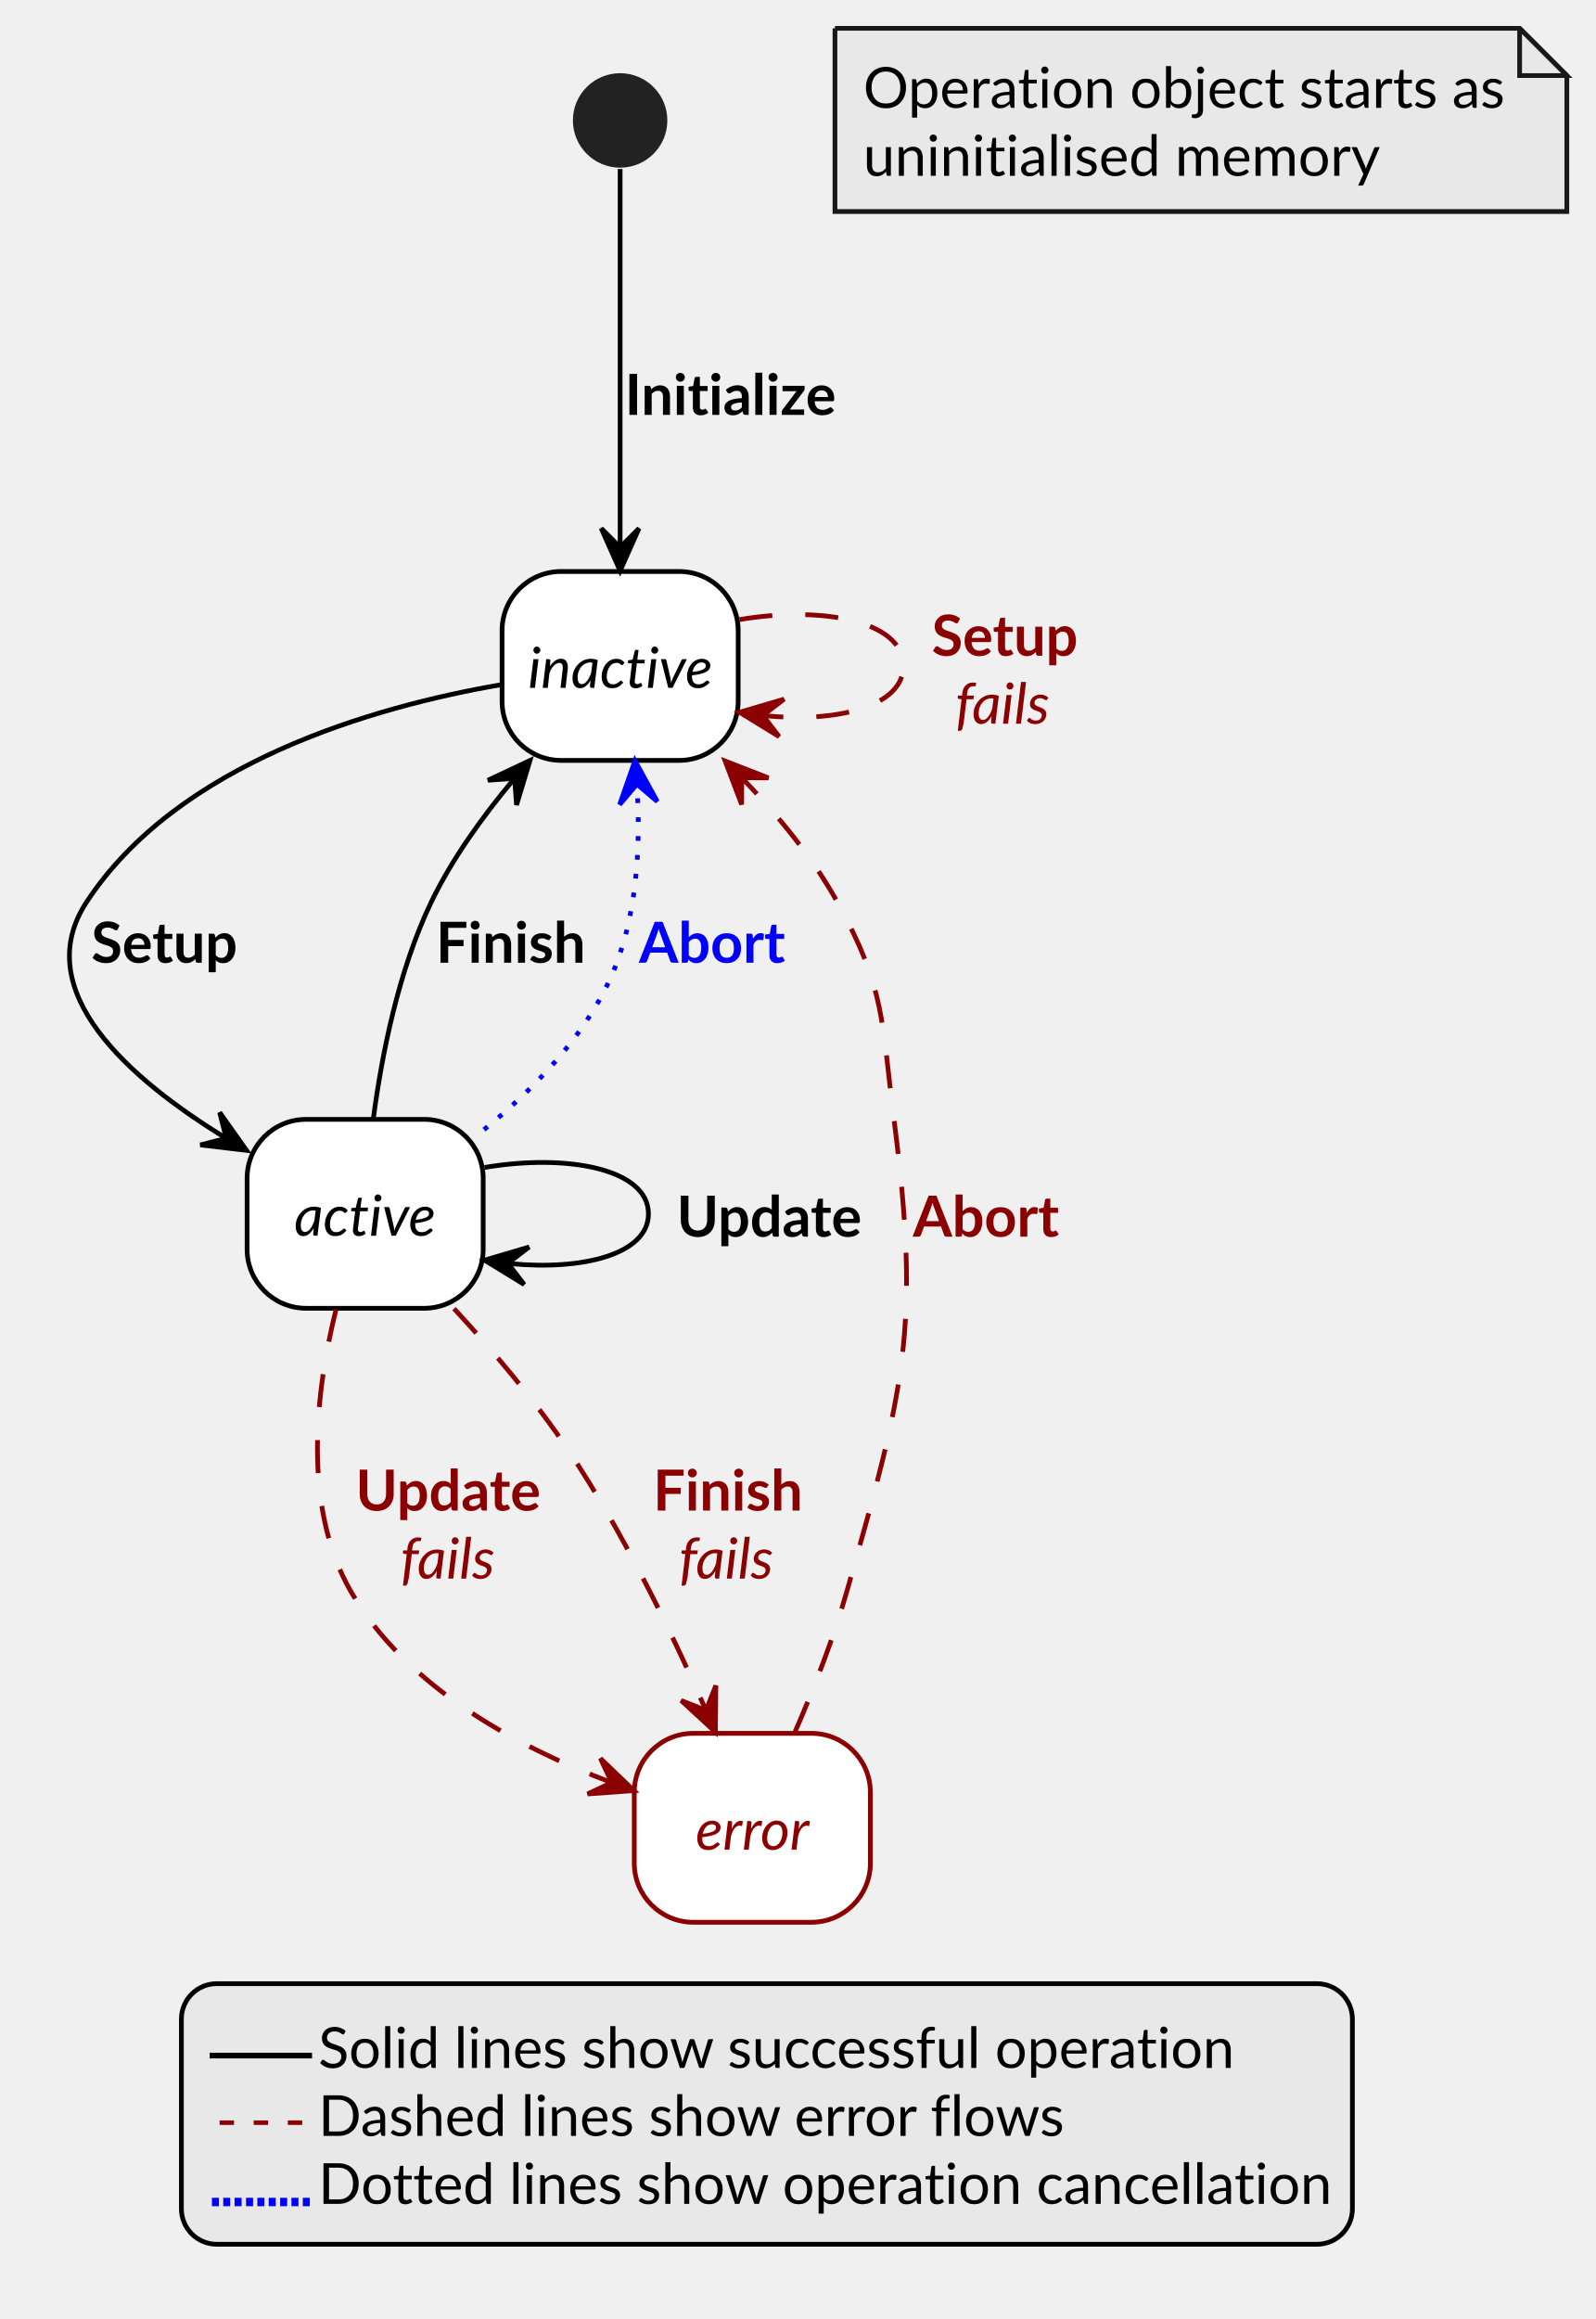
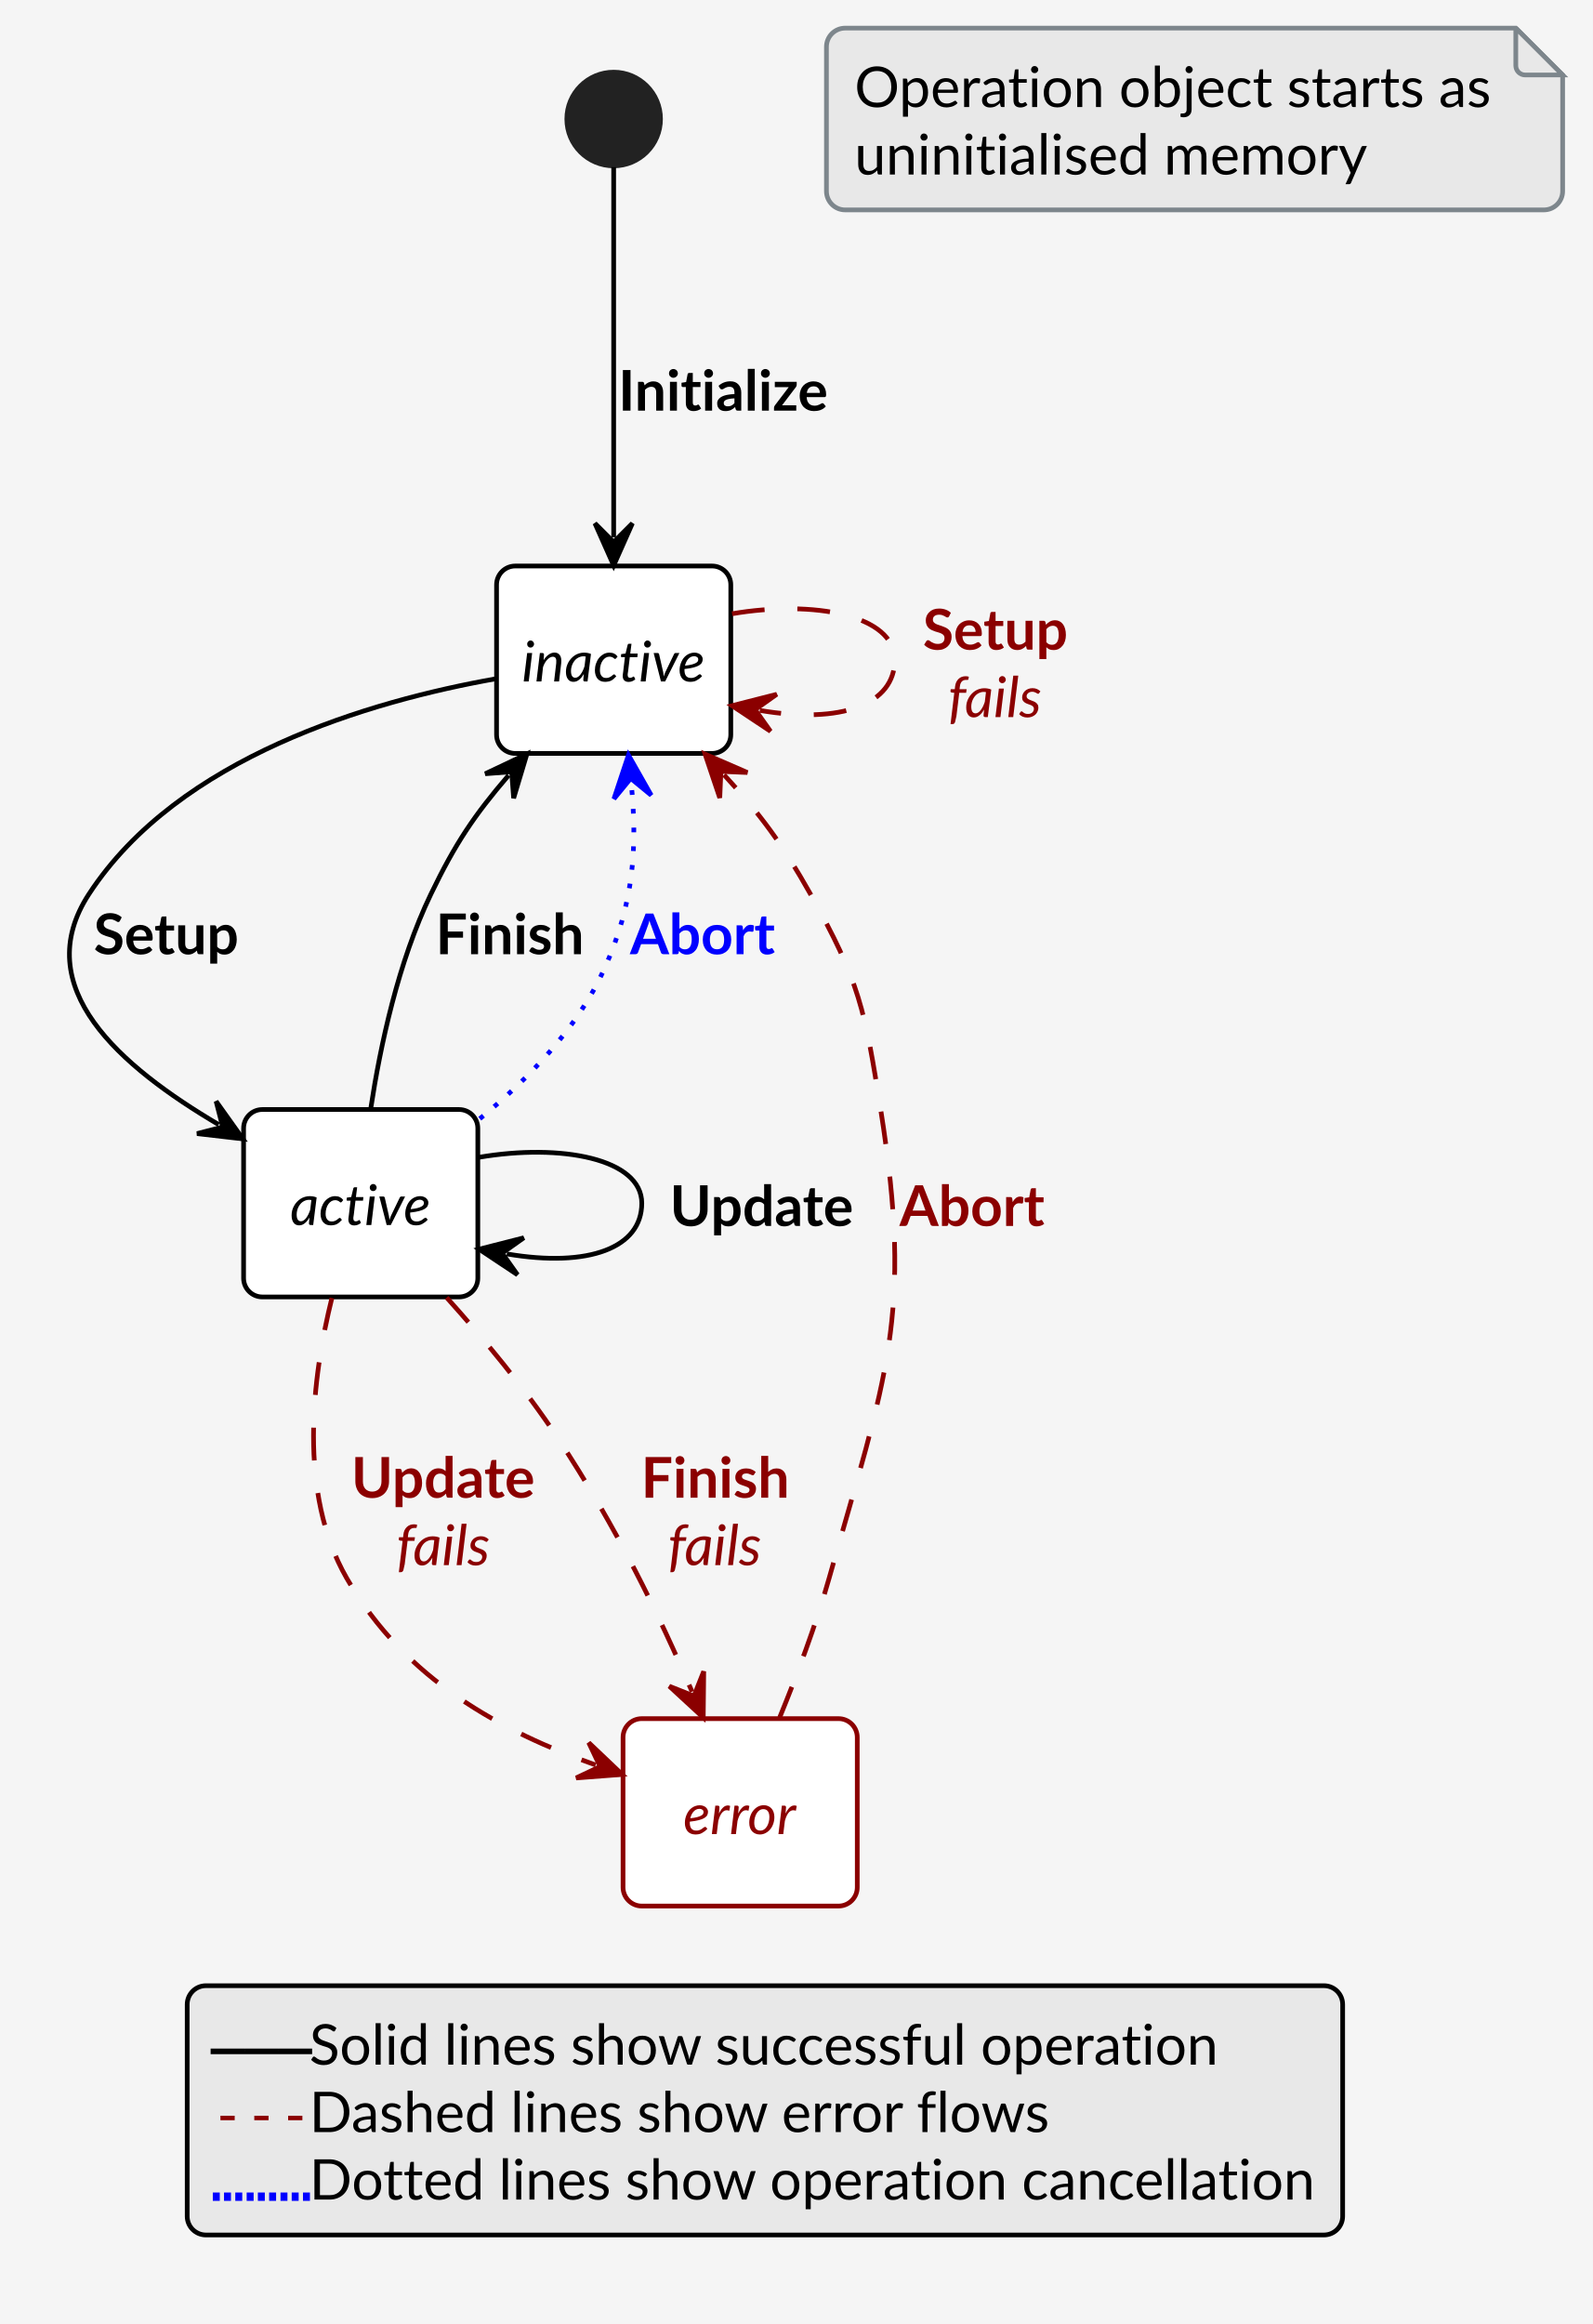
- <svg xmlns="http://www.w3.org/2000/svg" contentStyleType="text/css" height="491px" preserveAspectRatio="none" style="width:338px;height:491px;background:#FFFFFF55;" version="1.1" viewBox="0 0 338 491" width="338px" zoomAndPan="magnify">
+ <svg xmlns="http://www.w3.org/2000/svg" contentStyleType="text/css" data-diagram-type="STATE" height="496px" preserveAspectRatio="none" style="width:340px;height:496px;background:#FFFFFF55;" version="1.1" viewBox="0 0 340 496" width="340px" zoomAndPan="magnify">
  <defs />
  <g>
-     <rect fill="#FFFFFF" height="40" rx="12.5" ry="12.5" style="stroke:#000000;stroke-width:1.0;" width="50" x="106.33" y="121" />
-     <text fill="#000000" font-family="Lato,sans-serif" font-size="12" font-style="italic" lengthAdjust="spacing" textLength="39" x="111.83" y="145.641">inactive</text>
-     <rect fill="#FFFFFF" height="40" rx="12.5" ry="12.5" style="stroke:#000000;stroke-width:1.0;" width="50" x="52.33" y="237" />
-     <text fill="#000000" font-family="Lato,sans-serif" font-size="12" font-style="italic" lengthAdjust="spacing" textLength="30" x="62.33" y="261.641">active</text>
-     <rect fill="#FFFFFF" height="40" rx="12.5" ry="12.5" style="stroke:#8B0000;stroke-width:1.0;" width="50" x="134.33" y="367" />
-     <text fill="#8B0000" font-family="Lato,sans-serif" font-size="12" font-style="italic" lengthAdjust="spacing" textLength="24" x="147.33" y="391.641">error</text>
-     <ellipse cx="131.33" cy="25.5" fill="#222222" rx="10" ry="10" style="stroke:none;stroke-width:1.0;" />
-     <g id="elem_N1">
-       <path d="M176.83,6 L176.83,44.784 L331.83,44.784 L331.83,16 L321.83,6 L176.83,6 " fill="#E8E8E8" style="stroke:#181818;stroke-width:1.0;" />
-       <path d="M321.83,6 L321.83,16 L331.83,16 L321.83,6 " fill="#E8E8E8" style="stroke:#181818;stroke-width:1.0;" />
-       <text fill="#000000" font-family="Lato,sans-serif" font-size="12" lengthAdjust="spacing" textLength="134" x="182.83" y="22.837">Operation object starts as</text>
-       <text fill="#000000" font-family="Lato,sans-serif" font-size="12" lengthAdjust="spacing" textLength="110" x="182.83" y="37.23">uninitialised memory</text>
+     <rect fill="#FFFFFF" fill-opacity="0.333" height="496" style="stroke:none;stroke-width:1;" width="340" x="0" y="0" />
+     <rect fill="#FFFFFF" height="40" rx="4" ry="4" style="stroke:#000000;stroke-width:1;" width="50" x="106" y="120.8" />
+     <text fill="#000000" font-family="Lato,sans-serif" font-size="12" font-style="italic" lengthAdjust="spacing" textLength="39.21" x="111.395" y="145.444">inactive</text>
+     <rect fill="#FFFFFF" height="40" rx="4" ry="4" style="stroke:#000000;stroke-width:1;" width="50" x="52" y="236.8" />
+     <text fill="#000000" font-family="Lato,sans-serif" font-size="12" font-style="italic" lengthAdjust="spacing" textLength="30.09" x="61.955" y="261.444">active</text>
+     <rect fill="#FFFFFF" height="40" rx="4" ry="4" style="stroke:#8B0000;stroke-width:1;" width="50" x="133" y="366.8" />
+     <text fill="#8B0000" font-family="Lato,sans-serif" font-size="12" font-style="italic" lengthAdjust="spacing" textLength="24.282" x="145.859" y="391.444">error</text>
+     <g class="entity" data-entity="N1" data-source-line="20" data-uid="ent0005" id="entity_N1">
+       <path d="M176.42,10 L176.42,40.8 A4,4 0 0 0 180.42,44.8 L329.578,44.8 A4,4 0 0 0 333.578,40.8 L333.578,16 L323.578,6 L180.42,6 A4,4 0 0 0 176.42,10" fill="#E8E8E8" style="stroke:#7D868C;stroke-width:1;" />
+       <path d="M323.578,6 L323.578,14 A2,2 0 0 0 325.578,16 L333.578,16 L323.578,6" fill="#E8E8E8" style="stroke:#7D868C;stroke-width:1;" />
+       <text fill="#000000" font-family="Lato,sans-serif" font-size="12" lengthAdjust="spacing" textLength="136.158" x="182.42" y="22.844">Operation object starts as</text>
+       <text fill="#000000" font-family="Lato,sans-serif" font-size="12" lengthAdjust="spacing" textLength="109.458" x="182.42" y="37.244">uninitialised memory</text>
    </g>
-     <g id="link_*start_inactive">
-       <path d="M131.33,35.79 C131.33,53.09 131.33,90.75 131.33,115.74 " fill="none" id="*start-to-inactive" style="stroke:#000000;stroke-width:1.0;" />
-       <polygon fill="#000000" points="131.33,120.87,135.33,111.87,131.33,115.87,127.33,111.87,131.33,120.87" style="stroke:#000000;stroke-width:1.0;" />
-       <text fill="#000000" font-family="Lato,sans-serif" font-size="12" font-weight="bold" lengthAdjust="spacing" textLength="46" x="132.33" y="87.838">Initialize</text>
+     <ellipse cx="131" cy="25.4" fill="#222222" rx="10" ry="10" style="stroke:#222222;stroke-width:1;" />
+     <g class="link" data-entity-1="*start*" data-entity-2="inactive" data-source-line="18" data-uid="lnk3" id="link_*start*_inactive">
+       <path d="M131,35.68 C131,54.19 131,90.05 131,114.69" fill="none" id="*start*-to-inactive" style="stroke:#000000;stroke-width:1;" />
+       <polygon fill="#000000" points="131,120.69,135,111.69,131,115.69,127,111.69,131,120.69" style="stroke:#000000;stroke-width:1;" />
+       <text fill="#000000" font-family="Lato,sans-serif" font-size="12" font-weight="bold" lengthAdjust="spacing" textLength="44.928" x="132" y="87.644">Initialize</text>
    </g>
-     <g id="link_inactive_active">
-       <path d="M105.99,144.99 C79.04,149.67 37.69,161.5 18.33,191 C6,209.79 27.47,228.51 47.88,241 " fill="none" id="inactive-to-active" style="stroke:#000000;stroke-width:1.0;" />
-       <polygon fill="#000000" points="52.21,243.57,46.519,235.532,47.913,241.014,42.43,242.408,52.21,243.57" style="stroke:#000000;stroke-width:1.0;" />
-       <text fill="#000000" font-family="Lato,sans-serif" font-size="12" font-weight="bold" lengthAdjust="spacing" textLength="31" x="19.33" y="203.838">Setup</text>
+     <g class="link" data-entity-1="inactive" data-entity-2="active" data-source-line="23" data-uid="lnk4" id="link_inactive_active">
+       <path d="M105.87,144.86 C79.15,149.61 38.16,161.49 19,190.8 C6,210.67 25.593,227.57 46.683,240.02" fill="none" id="inactive-to-active" style="stroke:#000000;stroke-width:1;" />
+       <polygon fill="#000000" points="51.85,243.07,46.133,235.05,47.544,240.528,42.066,241.939,51.85,243.07" style="stroke:#000000;stroke-width:1;" />
+       <text fill="#000000" font-family="Lato,sans-serif" font-size="12" font-weight="bold" lengthAdjust="spacing" textLength="31.038" x="20" y="203.644">Setup</text>
    </g>
-     <g id="link_active_inactive">
-       <path d="M79.08,236.74 C80.85,223.38 84.38,205.46 91.33,191 C95.75,181.82 102.23,172.85 108.68,165.15 " fill="none" id="active-to-inactive" style="stroke:#000000;stroke-width:1.0;" />
-       <polygon fill="#000000" points="112.25,161.01,103.339,165.204,108.981,164.793,109.392,170.435,112.25,161.01" style="stroke:#000000;stroke-width:1.0;" />
-       <text fill="#000000" font-family="Lato,sans-serif" font-size="12" font-weight="bold" lengthAdjust="spacing" textLength="32" x="92.33" y="203.838">Finish</text>
+     <g class="link" data-entity-1="active" data-entity-2="inactive" data-source-line="25" data-uid="lnk6" id="link_active_inactive">
+       <path d="M79.15,236.56 C81.18,223.22 85,205.3 92,190.8 C97.19,180.03 101.219,174.02 108.569,165.47" fill="none" id="active-to-inactive" style="stroke:#000000;stroke-width:1;" />
+       <polygon fill="#000000" points="112.48,160.92,103.58,165.137,109.221,164.712,109.646,170.352,112.48,160.92" style="stroke:#000000;stroke-width:1;" />
+       <text fill="#000000" font-family="Lato,sans-serif" font-size="12" font-weight="bold" lengthAdjust="spacing" textLength="31.698" x="93" y="203.644">Finish</text>
    </g>
-     <g id="link_active_inactive">
-       <path d="M102.5,239.18 C112.78,230.83 123.58,219.78 129.33,207 C135.01,194.39 135.71,178.96 134.9,166.3 " fill="none" id="active-to-inactive-1" style="stroke:#0000FF;stroke-width:1.0;stroke-dasharray:1.0,3.0;" />
-       <polygon fill="#0000FF" points="134.47,161.06,131.231,170.361,134.885,166.043,139.204,169.697,134.47,161.06" style="stroke:#0000FF;stroke-width:1.0;" />
-       <text fill="#0000FF" font-family="Lato,sans-serif" font-size="12" font-weight="bold" lengthAdjust="spacing" textLength="33" x="135.33" y="203.838">Abort</text>
+     <g class="link" data-entity-1="active" data-entity-2="inactive" data-source-line="30" data-uid="lnk11" id="link_active_inactive">
+       <path d="M102.43,238.76 C112.63,230.43 123.29,219.47 129,206.8 C135.44,192.49 136.053,180.532 134.743,167.122" fill="none" id="active-to-inactive-1" style="stroke:#0000FF;stroke-width:1;stroke-dasharray:1.0,3.0;" />
+       <polygon fill="#0000FF" points="134.16,161.15,131.054,170.496,134.646,166.126,139.016,169.719,134.16,161.15" style="stroke:#0000FF;stroke-width:1;" />
+       <text fill="#0000FF" font-family="Lato,sans-serif" font-size="12" font-weight="bold" lengthAdjust="spacing" textLength="30.978" x="134.48" y="203.644">Abort</text>
    </g>
-     <g id="link_active_active">
-       <path d="M102.61,247.19 C120.11,244.21 137.33,247.48 137.33,257 C137.33,265.55 123.43,269.06 107.92,267.53 " fill="none" id="active-to-active" style="stroke:#000000;stroke-width:1.0;" />
-       <polygon fill="#000000" points="102.61,266.81,111.006,271.958,107.567,267.467,112.058,264.027,102.61,266.81" style="stroke:#000000;stroke-width:1.0;" />
-       <text fill="#000000" font-family="Lato,sans-serif" font-size="12" font-weight="bold" lengthAdjust="spacing" textLength="40" x="143.33" y="261.837">Update</text>
+     <g class="link" data-entity-1="active" data-entity-2="active" data-source-line="24" data-uid="lnk5" id="link_active_active">
+       <path d="M102.27,246.99 C119.77,244.01 137,247.28 137,256.8 C137,266.32 125.685,270.597 108.185,267.617" fill="none" id="active-to-active" style="stroke:#000000;stroke-width:1;" />
+       <polygon fill="#000000" points="102.27,266.61,110.471,272.064,107.199,267.449,111.814,264.178,102.27,266.61" style="stroke:#000000;stroke-width:1;" />
+       <text fill="#000000" font-family="Lato,sans-serif" font-size="12" font-weight="bold" lengthAdjust="spacing" textLength="39.498" x="143" y="261.644">Update</text>
    </g>
-     <g id="link_error_inactive">
-       <path d="M168.33,366.8 C172.2,357.9 176.48,347.08 179.33,337 C191.52,294.03 195.02,281.3 189.33,237 C186.65,216.04 187.55,209.5 177.33,191 C172.1,181.52 164.61,172.47 157.2,164.79 " fill="none" id="error-to-inactive" style="stroke:#8B0000;stroke-width:1.0;stroke-dasharray:7.0,7.0;" />
-       <polygon fill="#8B0000" points="153.57,161.13,157.068,170.337,157.091,164.68,162.748,164.703,153.57,161.13" style="stroke:#8B0000;stroke-width:1.0;" />
-       <text fill="#8B0000" font-family="Lato,sans-serif" font-size="12" font-weight="bold" lengthAdjust="spacing" textLength="33" x="193.33" y="261.837">Abort</text>
+     <g class="link" data-entity-1="error" data-entity-2="inactive" data-source-line="26" data-uid="lnk7" id="link_error_inactive">
+       <path d="M166.44,366.54 C170.09,357.62 174.17,346.81 177,336.8 C189.16,293.77 195.01,280.96 188,236.8 C184.62,215.56 183.53,209.55 173,190.8 C166.96,180.06 162.418,173.92 154.568,165.37" fill="none" id="error-to-inactive" style="stroke:#8B0000;stroke-width:1;stroke-dasharray:7.0,7.0;" />
+       <polygon fill="#8B0000" points="150.51,160.95,153.65,170.285,153.892,164.633,159.543,164.874,150.51,160.95" style="stroke:#8B0000;stroke-width:1;" />
+       <text fill="#8B0000" font-family="Lato,sans-serif" font-size="12" font-weight="bold" lengthAdjust="spacing" textLength="30.978" x="192.02" y="261.644">Abort</text>
    </g>
-     <g id="link_inactive_inactive">
-       <path d="M156.61,131.19 C174.11,128.21 191.33,131.48 191.33,141 C191.33,149.55 177.43,153.06 161.92,151.53 " fill="none" id="inactive-to-inactive" style="stroke:#8B0000;stroke-width:1.0;stroke-dasharray:7.0,7.0;" />
-       <polygon fill="#8B0000" points="156.61,150.81,165.006,155.958,161.567,151.467,166.058,148.027,156.61,150.81" style="stroke:#8B0000;stroke-width:1.0;" />
-       <text fill="#8B0000" font-family="Lato,sans-serif" font-size="12" font-weight="bold" lengthAdjust="spacing" textLength="31" x="197.33" y="138.838">Setup</text>
-       <text fill="#8B0000" font-family="Lato,sans-serif" font-size="12" font-style="italic" lengthAdjust="spacing" textLength="21" x="202.33" y="153.23">fails</text>
+     <g class="link" data-entity-1="inactive" data-entity-2="inactive" data-source-line="27" data-uid="lnk8" id="link_inactive_inactive">
+       <path d="M156.27,130.99 C173.77,128.01 191,131.28 191,140.8 C191,150.32 179.685,154.597 162.185,151.617" fill="none" id="inactive-to-inactive" style="stroke:#8B0000;stroke-width:1;stroke-dasharray:7.0,7.0;" />
+       <polygon fill="#8B0000" points="156.27,150.61,164.471,156.064,161.199,151.449,165.814,148.178,156.27,150.61" style="stroke:#8B0000;stroke-width:1;" />
+       <text fill="#8B0000" font-family="Lato,sans-serif" font-size="12" font-weight="bold" lengthAdjust="spacing" textLength="31.038" x="197" y="138.644">Setup</text>
+       <text fill="#8B0000" font-family="Lato,sans-serif" font-size="12" font-style="italic" lengthAdjust="spacing" textLength="20.238" x="202.4" y="153.044">fails</text>
    </g>
-     <g id="link_active_error">
-       <path d="M71.17,277.24 C66.95,294.15 63.83,318.82 74.33,337 C86.12,357.39 109.97,370.05 129.42,377.38 " fill="none" id="active-to-error" style="stroke:#8B0000;stroke-width:1.0;stroke-dasharray:7.0,7.0;" />
-       <polygon fill="#8B0000" points="134.26,379.13,127.157,372.307,129.558,377.429,124.436,379.83,134.26,379.13" style="stroke:#8B0000;stroke-width:1.0;" />
-       <text fill="#8B0000" font-family="Lato,sans-serif" font-size="12" font-weight="bold" lengthAdjust="spacing" textLength="40" x="75.33" y="319.837">Update</text>
-       <text fill="#8B0000" font-family="Lato,sans-serif" font-size="12" font-style="italic" lengthAdjust="spacing" textLength="21" x="84.83" y="334.23">fails</text>
+     <g class="link" data-entity-1="active" data-entity-2="error" data-source-line="28" data-uid="lnk9" id="link_active_error">
+       <path d="M70.85,277.03 C66.65,293.93 63.54,318.59 74,336.8 C86.53,358.61 107.278,369.617 127.158,376.697" fill="none" id="active-to-error" style="stroke:#8B0000;stroke-width:1;stroke-dasharray:7.0,7.0;" />
+       <polygon fill="#8B0000" points="132.81,378.71,125.674,371.922,128.1,377.033,122.99,379.459,132.81,378.71" style="stroke:#8B0000;stroke-width:1;" />
+       <text fill="#8B0000" font-family="Lato,sans-serif" font-size="12" font-weight="bold" lengthAdjust="spacing" textLength="39.498" x="75" y="319.644">Update</text>
+       <text fill="#8B0000" font-family="Lato,sans-serif" font-size="12" font-style="italic" lengthAdjust="spacing" textLength="20.238" x="84.63" y="334.044">fails</text>
    </g>
-     <g id="link_active_error">
-       <path d="M96.16,277.07 C104.18,285.77 113.29,296.46 120.33,307 C131.97,324.4 142.31,345.77 149.41,361.9 " fill="none" id="active-to-error-1" style="stroke:#8B0000;stroke-width:1.0;stroke-dasharray:7.0,7.0;" />
-       <polygon fill="#8B0000" points="151.51,366.72,151.604,356.872,149.523,362.132,144.263,360.05,151.51,366.72" style="stroke:#8B0000;stroke-width:1.0;" />
-       <text fill="#8B0000" font-family="Lato,sans-serif" font-size="12" font-weight="bold" lengthAdjust="spacing" textLength="32" x="138.33" y="319.837">Finish</text>
-       <text fill="#8B0000" font-family="Lato,sans-serif" font-size="12" font-style="italic" lengthAdjust="spacing" textLength="21" x="143.83" y="334.23">fails</text>
+     <g class="link" data-entity-1="active" data-entity-2="error" data-source-line="29" data-uid="lnk10" id="link_active_error">
+       <path d="M95.35,276.93 C103.18,285.64 112.08,296.33 119,306.8 C131.72,326.07 140.631,344.592 147.741,361.052" fill="none" id="active-to-error-1" style="stroke:#8B0000;stroke-width:1;stroke-dasharray:7.0,7.0;" />
+       <polygon fill="#8B0000" points="150.12,366.56,150.223,356.712,148.137,361.97,142.879,359.884,150.12,366.56" style="stroke:#8B0000;stroke-width:1;" />
+       <text fill="#8B0000" font-family="Lato,sans-serif" font-size="12" font-weight="bold" lengthAdjust="spacing" textLength="31.698" x="136.85" y="319.644">Finish</text>
+       <text fill="#8B0000" font-family="Lato,sans-serif" font-size="12" font-style="italic" lengthAdjust="spacing" textLength="20.238" x="142.58" y="334.044">fails</text>
    </g>
-     <rect fill="#E8E8E8" height="55.176" id="_legend" rx="7.5" ry="7.5" style="stroke:#000000;stroke-width:1.0;" width="248" x="38.415" y="420" />
-     <text fill="#000000" font-family="Consolas,Menlo,monospace" font-size="12" lengthAdjust="spacing" text-decoration="line-through" textLength="21" x="44.415" y="438.33">———</text>
-     <text fill="#000000" font-family="Lato,sans-serif" font-size="12" lengthAdjust="spacing" textLength="192" x="67.415" y="437.837">Solid lines show successful operation</text>
-     <text fill="#8B0000" font-family="Consolas,Menlo,monospace" font-size="12" lengthAdjust="spacing" textLength="21" x="44.415" y="452.722">---</text>
-     <text fill="#000000" font-family="Lato,sans-serif" font-size="12" lengthAdjust="spacing" textLength="156" x="67.415" y="452.23">Dashed lines show error flows</text>
-     <text fill="#0000FF" font-family="Consolas,Menlo,monospace" font-size="12" lengthAdjust="spacing" textLength="21" x="44.415" y="467.114">………</text>
-     <text fill="#000000" font-family="Lato,sans-serif" font-size="12" lengthAdjust="spacing" textLength="213" x="67.415" y="466.622">Dotted lines show operation cancellation</text>
+     <rect fill="#E8E8E8" height="53.2" rx="4" ry="4" style="stroke:#000000;stroke-width:1;" width="246.658" x="39.96" y="423.8" />
+     <text fill="#000000" font-family="Inconsolata,monospace" font-size="12" lengthAdjust="spacing" text-decoration="line-through" textLength="18" x="44.96" y="440.92">———</text>
+     <text fill="#000000" font-family="Lato,sans-serif" font-size="12" lengthAdjust="spacing" textLength="194.778" x="66.032" y="440.644">Solid lines show successful operation</text>
+     <text fill="#8B0000" font-family="Inconsolata,monospace" font-size="12" lengthAdjust="spacing" textLength="18" x="44.96" y="455.32">---</text>
+     <text fill="#000000" font-family="Lato,sans-serif" font-size="12" lengthAdjust="spacing" textLength="159.096" x="66.032" y="455.044">Dashed lines show error flows</text>
+     <text fill="#0000FF" font-family="Inconsolata,monospace" font-size="12" lengthAdjust="spacing" textLength="18" x="44.96" y="469.72">………</text>
+     <text fill="#000000" font-family="Lato,sans-serif" font-size="12" lengthAdjust="spacing" textLength="215.586" x="66.032" y="469.444">Dotted lines show operation cancellation</text>
  </g>
</svg>
